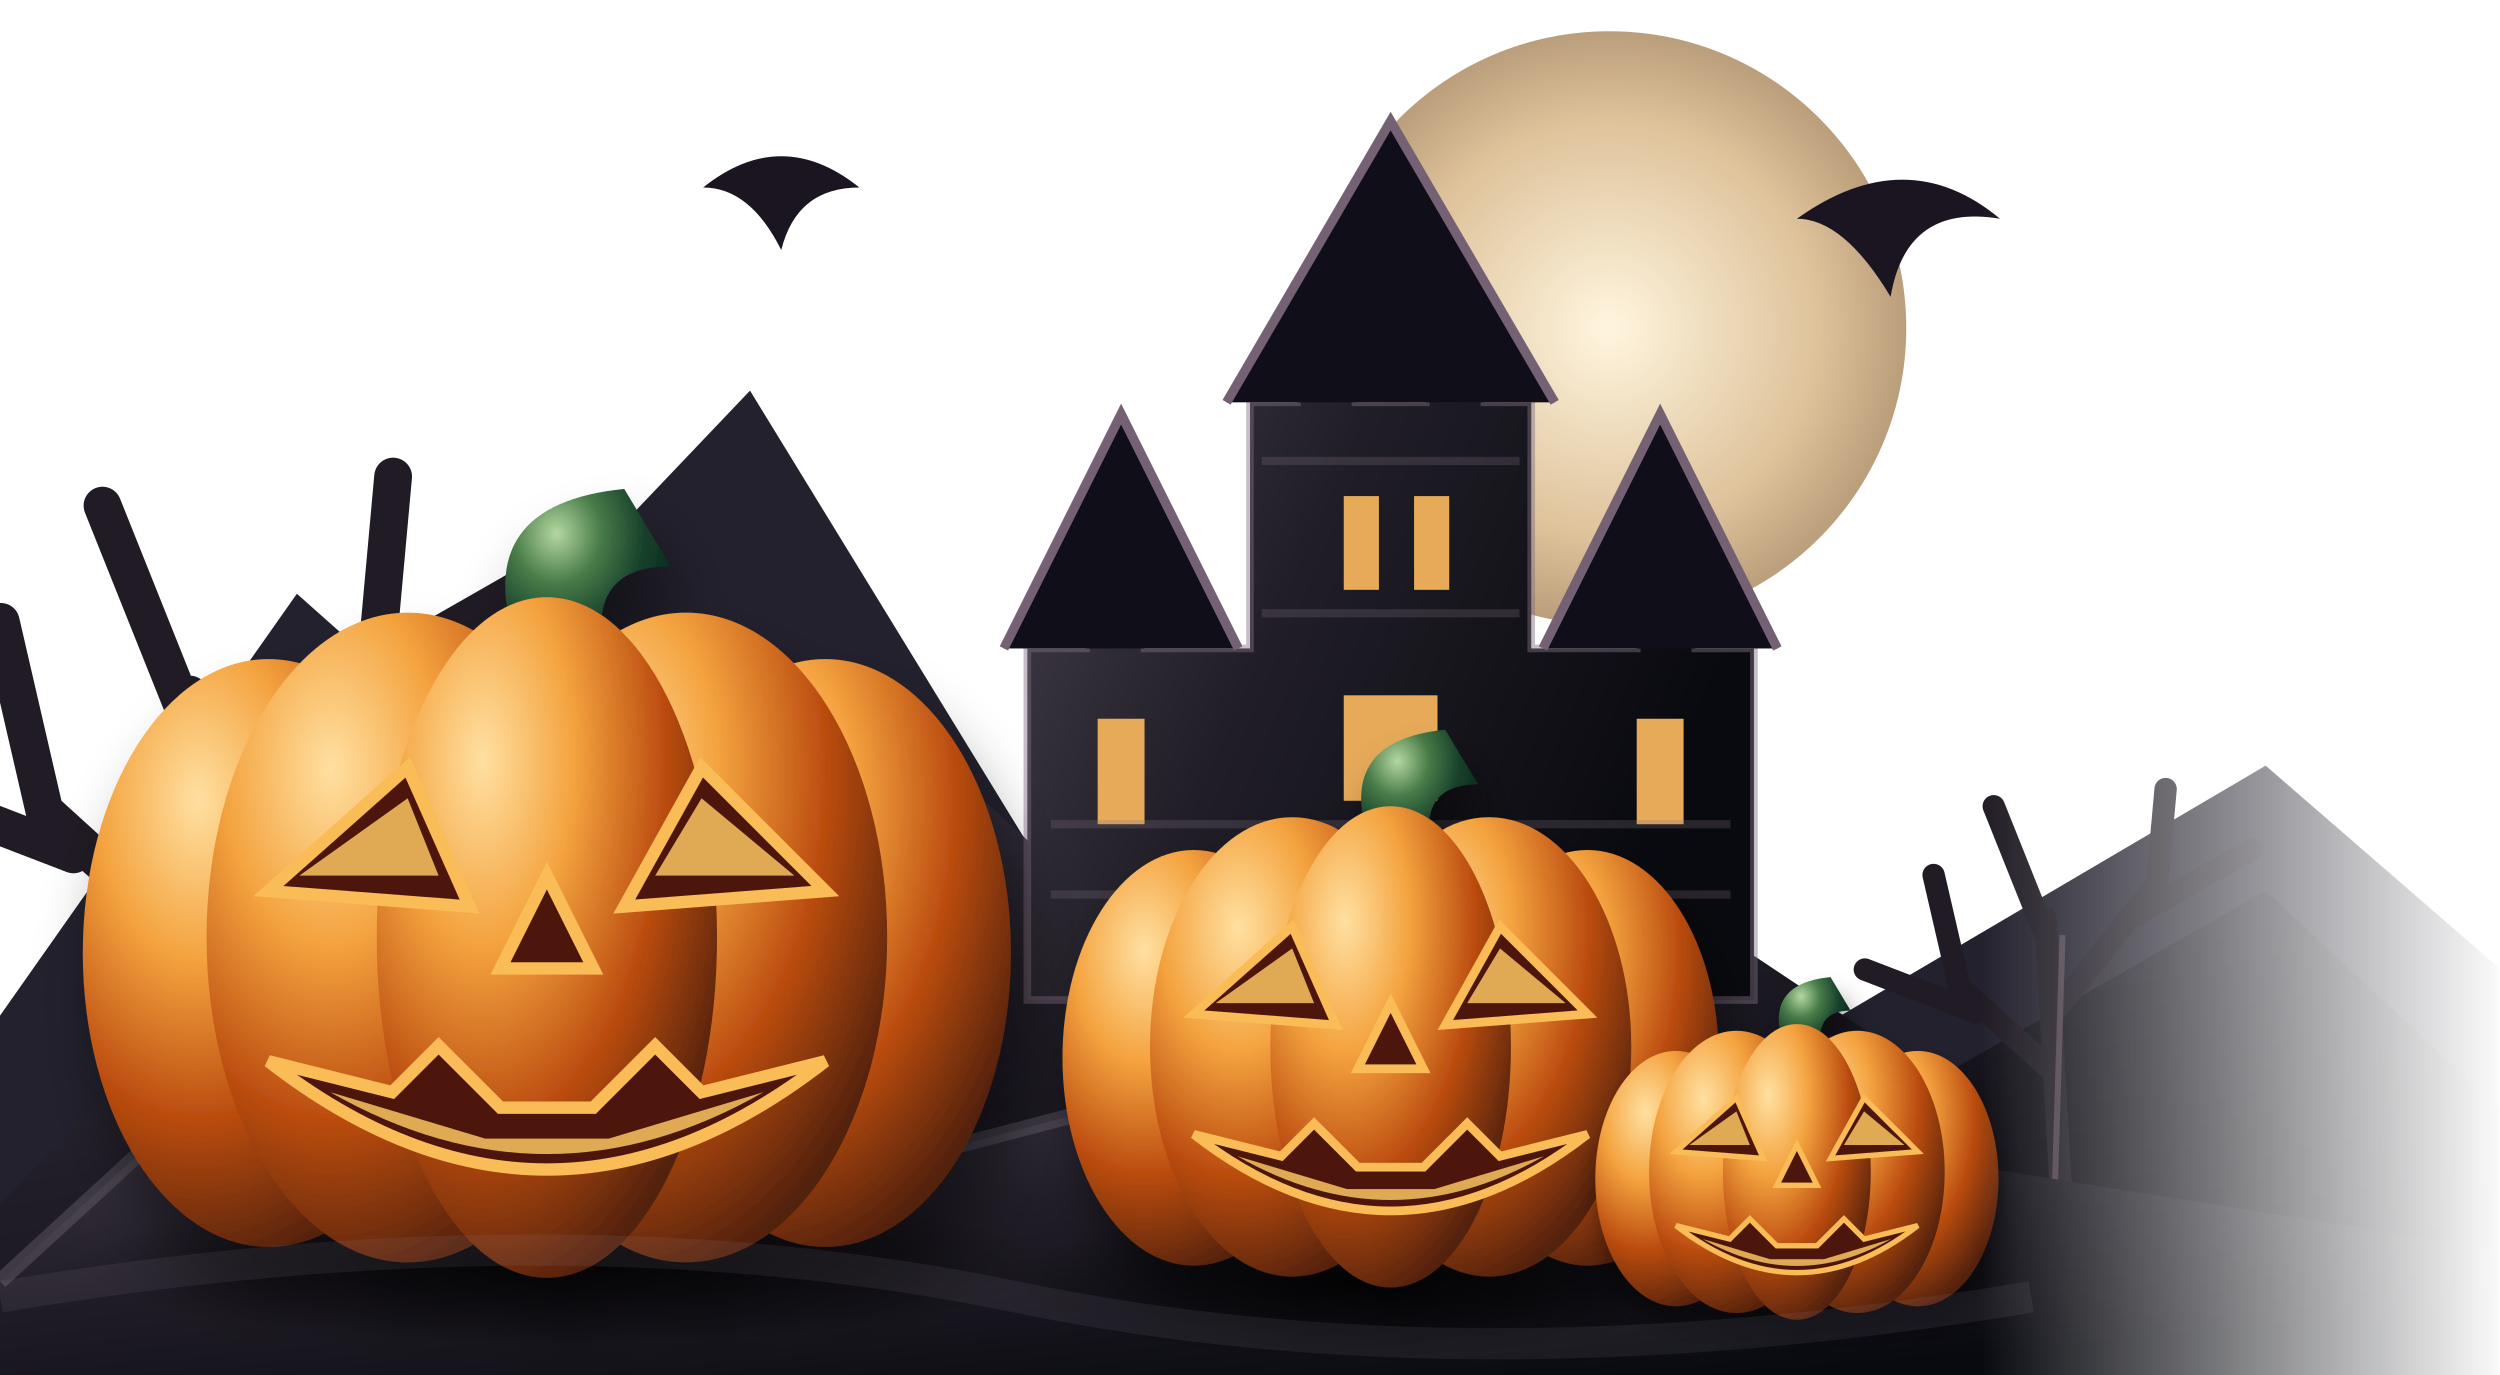
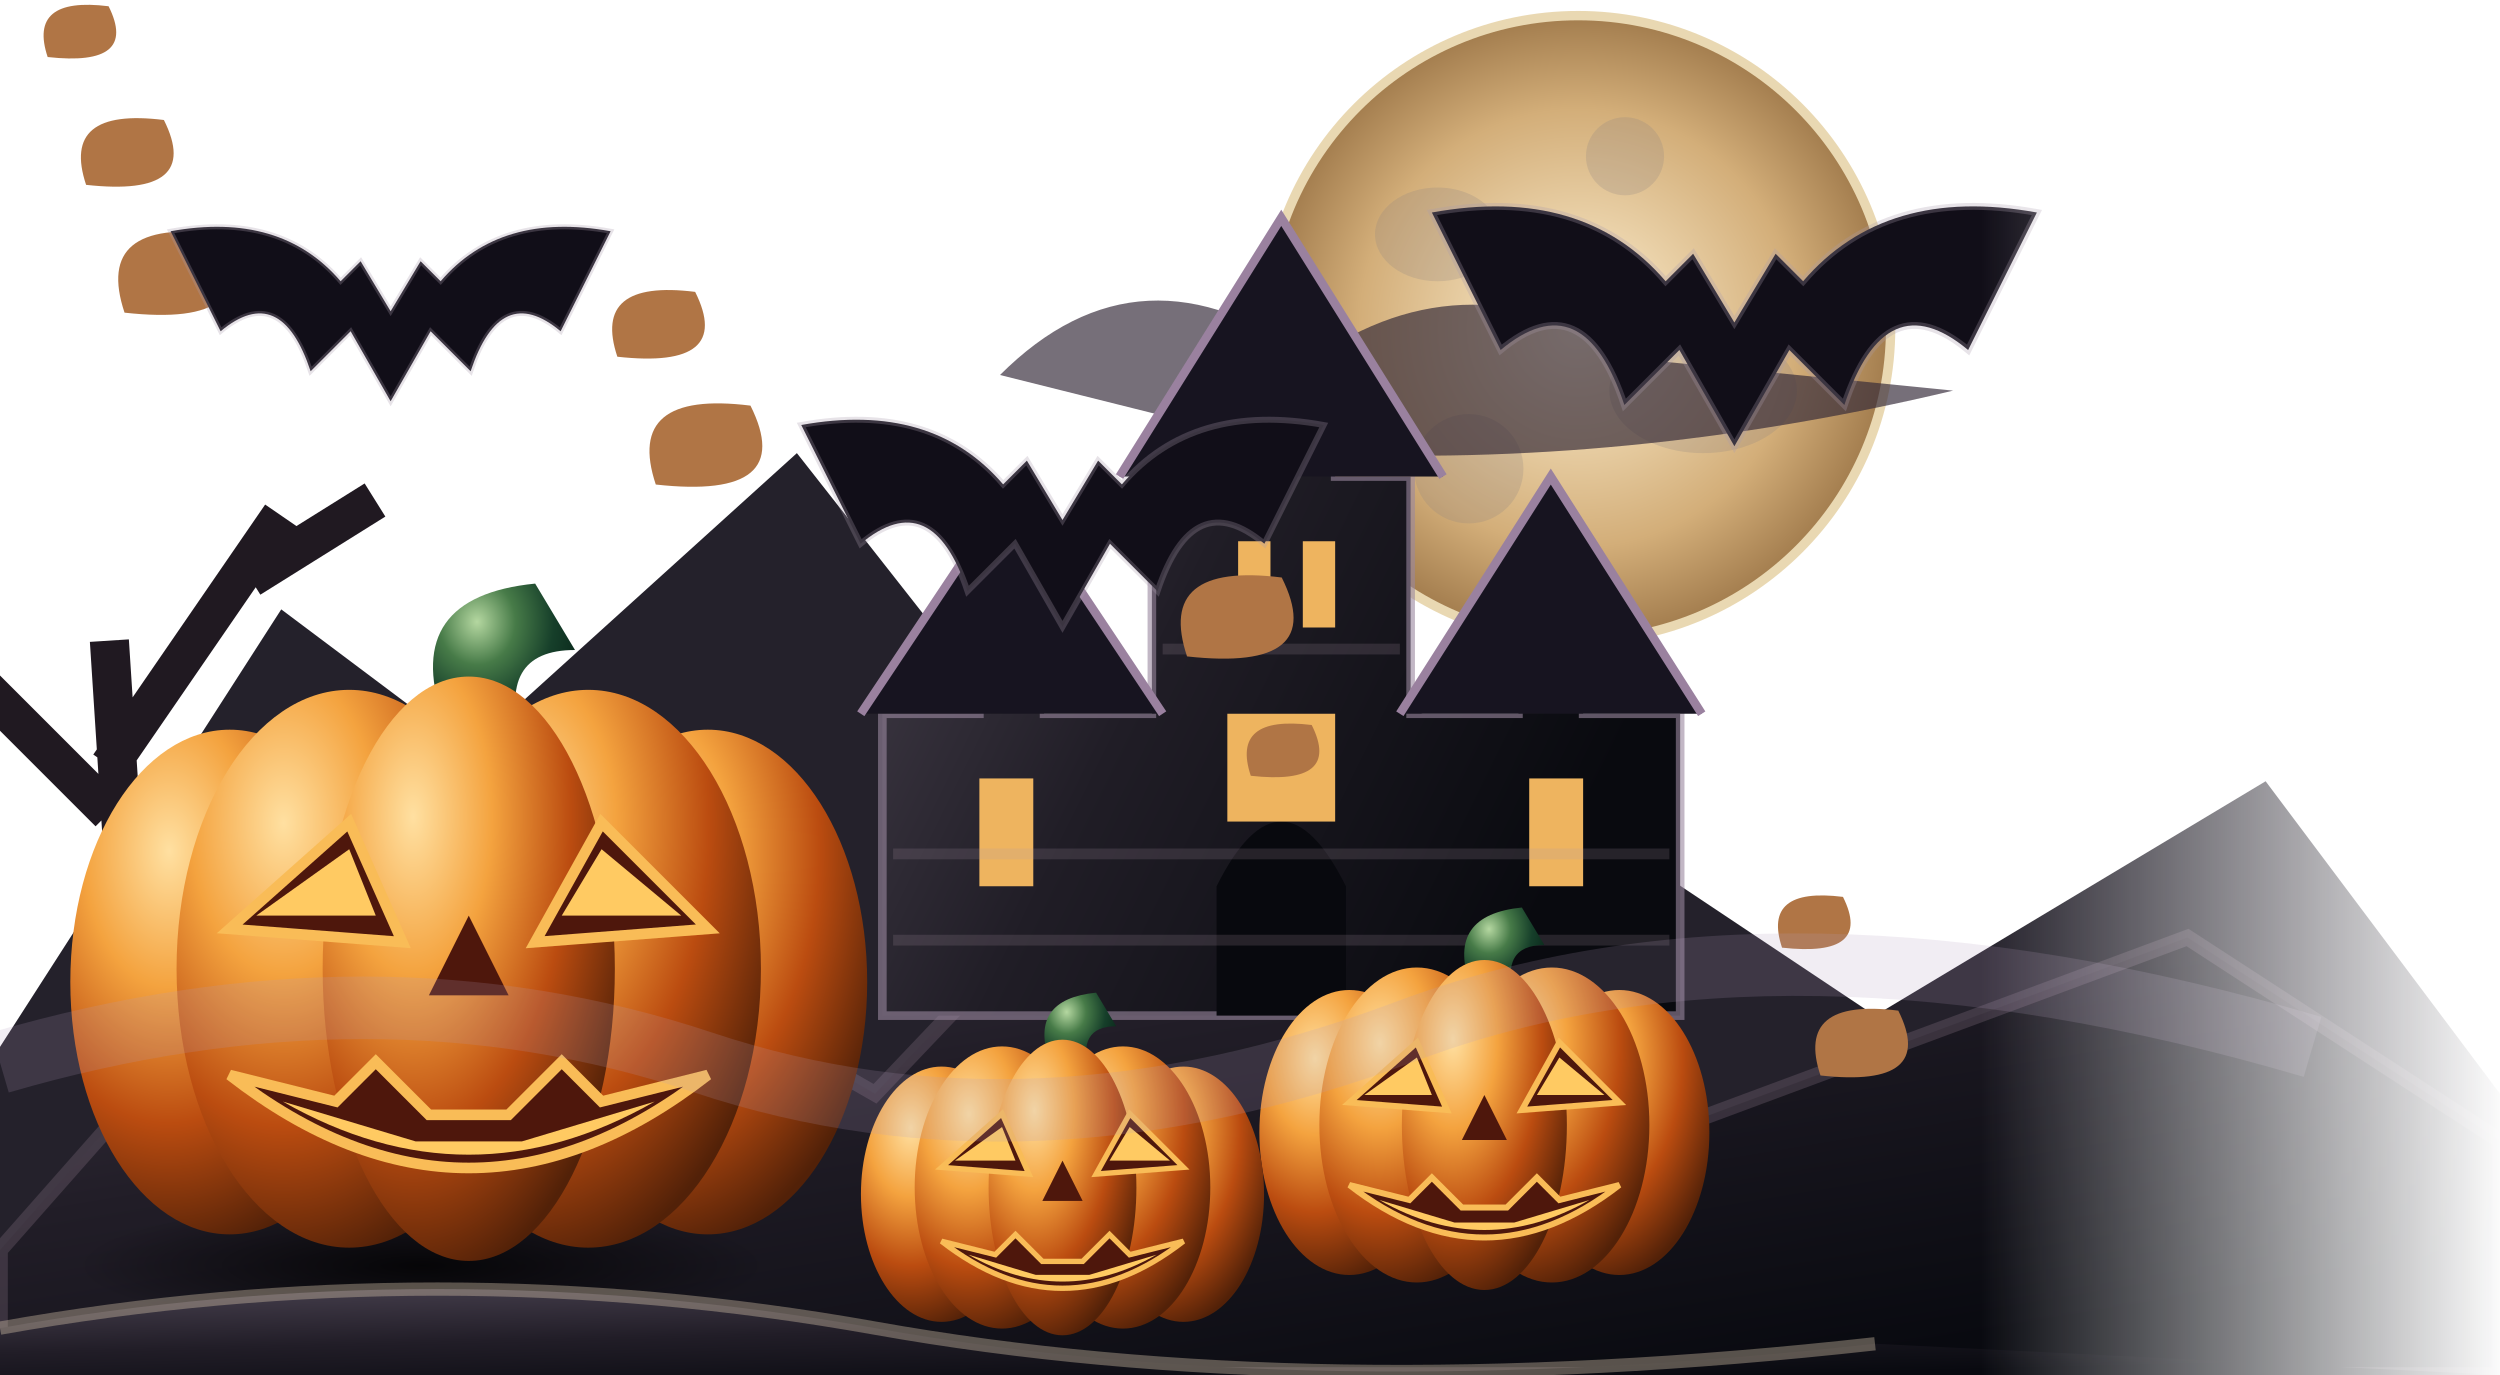
<svg xmlns="http://www.w3.org/2000/svg" viewBox="0 0 160 88" aria-hidden="true">
  <defs>
    <radialGradient id="gold" cx="31%" cy="24%" r="81%">
      <stop offset="0" stop-color="#fff6cf" />
      <stop offset="0.333" stop-color="#e1bf72" />
      <stop offset="0.667" stop-color="#a57528" />
      <stop offset="1" stop-color="#52320f" />
    </radialGradient>
    <radialGradient id="silver" cx="31%" cy="24%" r="81%">
      <stop offset="0" stop-color="#ffffff" />
      <stop offset="0.333" stop-color="#cdd4db" />
      <stop offset="0.667" stop-color="#7a8290" />
      <stop offset="1" stop-color="#373d48" />
    </radialGradient>
    <radialGradient id="red" cx="31%" cy="24%" r="81%">
      <stop offset="0" stop-color="#ffc5b2" />
      <stop offset="0.333" stop-color="#c94b49" />
      <stop offset="0.667" stop-color="#861f30" />
      <stop offset="1" stop-color="#350914" />
    </radialGradient>
    <radialGradient id="pink" cx="31%" cy="24%" r="81%">
      <stop offset="0" stop-color="#ffe5df" />
      <stop offset="0.333" stop-color="#e79aa8" />
      <stop offset="0.667" stop-color="#aa405d" />
      <stop offset="1" stop-color="#581b38" />
    </radialGradient>
    <radialGradient id="orange" cx="31%" cy="24%" r="81%">
      <stop offset="0" stop-color="#ffe0a1" />
      <stop offset="0.333" stop-color="#f4a33f" />
      <stop offset="0.667" stop-color="#bb4c10" />
      <stop offset="1" stop-color="#522108" />
    </radialGradient>
    <radialGradient id="green" cx="31%" cy="24%" r="81%">
      <stop offset="0" stop-color="#b4d7a0" />
      <stop offset="0.333" stop-color="#477b48" />
      <stop offset="0.667" stop-color="#163f2a" />
      <stop offset="1" stop-color="#072318" />
    </radialGradient>
    <radialGradient id="chocolate" cx="31%" cy="24%" r="81%">
      <stop offset="0" stop-color="#d9ac88" />
      <stop offset="0.333" stop-color="#925a3b" />
      <stop offset="0.667" stop-color="#502818" />
      <stop offset="1" stop-color="#1c0e09" />
    </radialGradient>
    <radialGradient id="navy" cx="31%" cy="24%" r="81%">
      <stop offset="0" stop-color="#b4c9e3" />
      <stop offset="0.333" stop-color="#557393" />
      <stop offset="0.667" stop-color="#243a55" />
      <stop offset="1" stop-color="#101e30" />
    </radialGradient>
    <radialGradient id="purple" cx="31%" cy="24%" r="81%">
      <stop offset="0" stop-color="#e3bde7" />
      <stop offset="0.333" stop-color="#9160ad" />
      <stop offset="0.667" stop-color="#59306e" />
      <stop offset="1" stop-color="#281332" />
    </radialGradient>
    <linearGradient id="metal" x2="1" y2="1">
      <stop stop-color="#7b5525" />
      <stop offset=".3" stop-color="#fff1b2" />
      <stop offset=".52" stop-color="#a87a36" />
      <stop offset=".8" stop-color="#f3d799" />
      <stop offset="1" stop-color="#694418" />
    </linearGradient>
    <filter id="shadow" x="-35%" y="-35%" width="170%" height="170%">
      <feDropShadow dx="1" dy="3" stdDeviation="2" flood-color="#000" flood-opacity=".45" />
    </filter>
    <radialGradient id="light">
      <stop stop-color="#fff9d5" stop-opacity=".95" />
      <stop offset=".25" stop-color="#ffcf78" stop-opacity=".6" />
      <stop offset="1" stop-color="#ffbe66" stop-opacity="0" />
    </radialGradient>
    <linearGradient id="rock" x2=".7" y2="1">
      <stop stop-color="#47404e" />
      <stop offset=".5" stop-color="#211d27" />
      <stop offset="1" stop-color="#090a10" />
    </linearGradient>
    <linearGradient id="castle" x2="1" y2=".4">
      <stop stop-color="#46404c" />
      <stop offset=".45" stop-color="#201d26" />
      <stop offset="1" stop-color="#090a0f" />
    </linearGradient>
    <linearGradient id="stone" x2=".15" y2="1">
      <stop stop-color="#79726b" />
      <stop offset=".22" stop-color="#3c373c" />
      <stop offset="1" stop-color="#15141b" />
    </linearGradient>
    <linearGradient id="velvet" x2="0" y2="1">
      <stop stop-color="#9b5368" />
      <stop offset=".25" stop-color="#522535" />
      <stop offset="1" stop-color="#1b0c16" />
    </linearGradient>
    <linearGradient id="snow" x2="0" y2="1">
      <stop stop-color="#f4eee2" />
      <stop offset=".35" stop-color="#b9c7c9" />
      <stop offset="1" stop-color="#506264" />
    </linearGradient>
    <linearGradient id="wood" x2="0" y2="1">
      <stop stop-color="#b18557" />
      <stop offset=".12" stop-color="#68482f" />
      <stop offset="1" stop-color="#231b17" />
    </linearGradient>
    <radialGradient id="contact">
      <stop stop-color="#000" stop-opacity=".78" />
      <stop offset="1" stop-color="#000" stop-opacity="0" />
    </radialGradient>
    <radialGradient id="moon">
      <stop stop-color="#fff2d4" />
      <stop offset=".7" stop-color="#d3ae79" />
      <stop offset="1" stop-color="#a37d4e" />
    </radialGradient>
    <linearGradient id="basket" x2="0" y2="1">
      <stop stop-color="#e2bd8a" />
      <stop offset=".5" stop-color="#96673c" />
      <stop offset="1" stop-color="#4b2d1e" />
    </linearGradient>
    <linearGradient id="fade" x2="1" y2="0">
      <stop offset="0" stop-color="white" />
      <stop offset=".79" stop-color="white" />
      <stop offset="1" stop-color="black" />
    </linearGradient>
    <mask id="edge">
      <rect width="160" height="88" fill="url(#fade)" />
    </mask>
+     <radialGradient id="skin" cx=".32" cy=".25">
+       <stop stop-color="#ffe3bc" />
+       <stop offset=".55" stop-color="#d69c78" />
+       <stop offset="1" stop-color="#79452f" />
+     </radialGradient>
+     <linearGradient id="bag" x2="1" y2=".6">
+       <stop stop-color="#49454a" />
+       <stop offset=".24" stop-color="#242127" />
+       <stop offset=".8" stop-color="#111015" />
+       <stop offset="1" stop-color="#312c31" />
+     </linearGradient>
+     <linearGradient id="frost" x2="0" y2="1">
+       <stop stop-color="#fffdf5" />
+       <stop offset=".3" stop-color="#cbd7de" />
+       <stop offset="1" stop-color="#526579" />
+     </linearGradient>
  </defs>
  <g mask="url(#edge)">
-     <circle cx="103" cy="21" r="19" fill="url(#moon)" opacity=".75" />
-     <path d="M0 65L19 38 28 46 48 25 67 56 81 42 111 69 145 49 160 62V88H0Z" fill="#23212d" />
-     <path d="M0 77L20 57 37 65 54 43 78 65 97 51 124 69 145 57 160 71V88H0Z" fill="url(#rock)" />
-     <g data-motion="glow" data-label="Iluminar as janelas do castelo">
-       <g transform="translate(89 64) scale(0.75)">
-         <path d="M-31 0V-30H-26V-43H-21V-30H-12V-51H-8V-57H-3V-51H3V-57H8V-51H12V-30H21V-43H26V-30H31V0Z" fill="url(#castle)" stroke="#827082" stroke-opacity=".45" stroke-width=".65" />
-         <path d="M-33-30L-23-50-13-30M-14-51L0-75 14-51M13-30L23-50 33-30" fill="#100f19" stroke="#756174" stroke-width=".8" />
-         <path d="M-5 0V-12Q0-21 5-12V0" fill="#09090d" />
-         <g fill="#e6aa59" data-detail="windows">
-           <path d="M-25-24h4v9h-4zM21-24h4v9h-4zM-4-43h3v8h-3zM2-43h3v8h-3zM-4-26h8v9h-8z" />
-         </g>
-         <g stroke="#857587" stroke-opacity=".25" stroke-width=".7">
-           <path d="M-29-9h58M-29-15h58M-11-33h22M-11-46h22" />
-         </g>
-       </g>
-     </g>
-     <g data-motion="sway" data-label="Mover a árvore">
-       <g transform="translate(14 77) scale(0.93)">
-         <path d="M0 0L-2-35M-1-17L-12-27-15-40M-10-24L-23-29M-1-24L11-39 12-50M8-35L22-43M-2-33L-8-48" fill="none" stroke="#201b24" stroke-width="2.6" stroke-linecap="round" />
-         <path d="M-1 0L0-33" stroke="#77616f" stroke-opacity=".5" stroke-width=".7" />
-       </g>
-     </g>
-     <g data-motion="sway" data-label="Mover a árvore seca">
-       <g transform="translate(132 78) scale(0.55)">
-         <path d="M0 0L-2-35M-1-17L-12-27-15-40M-10-24L-23-29M-1-24L11-39 12-50M8-35L22-43M-2-33L-8-48" fill="none" stroke="#201b24" stroke-width="2.6" stroke-linecap="round" />
-         <path d="M-1 0L0-33" stroke="#77616f" stroke-opacity=".5" stroke-width=".7" />
-       </g>
-     </g>
-     <path d="M0 82L12 71 34 68 51 76 74 70 96 79 116 73 160 80V88H0Z" fill="url(#rock)" />
-     <path d="M0 82L12 71 34 68 51 76 74 70 96 79 116 73" fill="none" stroke="#77707a" stroke-opacity=".36" />
-     <ellipse cx="36" cy="81" rx="31" ry="5" fill="url(#contact)" />
-     <ellipse cx="87" cy="82" rx="22" ry="5" fill="url(#contact)" />
-     <g data-motion="pumpkin" data-label="Animar a abóbora">
-       <g transform="translate(35 60) rotate(0) scale(0.99)" filter="url(#shadow)">
+     <circle cx="101" cy="21" r="20" fill="url(#moon)" stroke="#e9d8b2" stroke-width=".6" />
+     <g fill="#8e847f" opacity=".25">
+       <ellipse cx="92" cy="15" rx="4" ry="3" />
+       <ellipse cx="109" cy="25" rx="6" ry="4" />
+       <circle cx="104" cy="10" r="2.5" />
+       <circle cx="94" cy="30" r="3.5" />
+     </g>
+     <g data-ambient="cloud">
+       <path d="M64 24Q73 15 84 23Q94 16 105 23L125 25Q104 30 84 29Z" fill="#332837" opacity=".67" />
+     </g>
+     <path d="M0 67L18 39 30 48 51 29 73 57 90 45 120 65 145 50 160 70V88H0Z" fill="#24212b" />
+     <path d="M0 80L15 63 35 58 56 70 75 50 105 73 140 60 160 73V88H0Z" fill="url(#rock)" stroke="#8b7789" stroke-opacity=".28" />
+     <g data-motion="glow" data-label="Iluminar janelas do castelo">
+       <g transform="translate(82 65) scale(0.69)">
+         <path d="M-37 0V-28H-28V-40H-22V-28H-12V-50H-5V-60H5V-50H12V-28H22V-40H28V-28H37V0Z" fill="url(#castle)" stroke="#9a879f" stroke-opacity=".6" stroke-width=".8" />
+         <path d="M-39-28L-25-49-11-28M-15-50L0-74 15-50M11-28L25-50 39-28" fill="#171420" stroke="#9a819f" stroke-width=".8" />
+         <path d="M-6 0V-12Q0-24 6-12V0Z" fill="#08090e" />
+         <g data-detail="windows" fill="#eeb45f">
+           <path d="M-28-22h5v10h-5zM23-22h5v10h-5zM-4-44h3v8h-3zM2-44h3v8h-3zM-5-28h10v10h-10z" />
+         </g>
+         <path d="M-36-7H36M-36-15H36M-11-34H11" stroke="#b09aaa" stroke-opacity=".18" fill="none" />
+       </g>
+     </g>
+     <path d="M9 72L7 41M7 52L-2 43M7 49L18 33M16 37L24 32" stroke="#201921" stroke-width="2.5" fill="none" />
+     <ellipse cx="27" cy="81" rx="22" ry="4.2" fill="url(#contact)" />
+     <g data-motion="pumpkin" data-label="Animar abóbora">
+       <g transform="translate(30 62) scale(0.85)">
        <path d="M-2-19Q-5-28 5-29L8-24Q2-24 4-17" fill="url(#green)" />
        <ellipse cx="-18" cy="1" rx="12" ry="19" fill="url(#orange)" />
        <ellipse cx="18" cy="1" rx="12" ry="19" fill="url(#orange)" />
-         <ellipse cx="-9" cy="0" rx="13" ry="21" fill="url(#orange)" />
-         <ellipse cx="9" cy="0" rx="13" ry="21" fill="url(#orange)" />
-         <ellipse cy="0" rx="11" ry="22" fill="url(#orange)" />
+         <ellipse cx="-9" rx="13" ry="21" fill="url(#orange)" />
+         <ellipse cx="9" rx="13" ry="21" fill="url(#orange)" />
+         <ellipse rx="11" ry="22" fill="url(#orange)" />
        <g data-detail="eyes">
          <path d="M-18-3L-9-11-5-2ZM5-2L10-11 18-3Z" fill="#4e170c" stroke="#f9bc57" stroke-width=".8" />
-           <path d="M-16-4L-9-9-7-4ZM7-4L10-9 16-4Z" fill="#ffca62" opacity=".82" />
-         </g>
-         <path d="M-3 2L0-4 3 2Z" fill="#4e170c" stroke="#f9bc57" stroke-width=".8" />
+           <path d="M-16-4L-9-9-7-4ZM7-4L10-9 16-4Z" fill="#ffca62" />
+         </g>
+         <path d="M-3 2L0-4 3 2Z" fill="#4e170c" />
        <g data-detail="mouth">
          <path d="M-18 8Q0 22 18 8L10 10 7 7 3 11-3 11-7 7-10 10Z" fill="#4e170c" stroke="#f9bc57" stroke-width=".8" />
-           <path d="M-14 10Q0 18 14 10L4 13-4 13Z" fill="#ffca62" opacity=".82" />
-         </g>
-       </g>
-     </g>
-     <g data-motion="pumpkin" data-label="Animar a segunda abóbora">
-       <g transform="translate(89 67) rotate(0) scale(0.7)" filter="url(#shadow)">
+           <path d="M-14 10Q0 18 14 10L4 13-4 13Z" fill="#ffca62" />
+         </g>
+       </g>
+     </g>
+     <g data-motion="pumpkin" data-label="Animar abóbora">
+       <g transform="translate(95 72) scale(0.48)">
        <path d="M-2-19Q-5-28 5-29L8-24Q2-24 4-17" fill="url(#green)" />
        <ellipse cx="-18" cy="1" rx="12" ry="19" fill="url(#orange)" />
        <ellipse cx="18" cy="1" rx="12" ry="19" fill="url(#orange)" />
-         <ellipse cx="-9" cy="0" rx="13" ry="21" fill="url(#orange)" />
-         <ellipse cx="9" cy="0" rx="13" ry="21" fill="url(#orange)" />
-         <ellipse cy="0" rx="11" ry="22" fill="url(#orange)" />
+         <ellipse cx="-9" rx="13" ry="21" fill="url(#orange)" />
+         <ellipse cx="9" rx="13" ry="21" fill="url(#orange)" />
+         <ellipse rx="11" ry="22" fill="url(#orange)" />
        <g data-detail="eyes">
          <path d="M-18-3L-9-11-5-2ZM5-2L10-11 18-3Z" fill="#4e170c" stroke="#f9bc57" stroke-width=".8" />
-           <path d="M-16-4L-9-9-7-4ZM7-4L10-9 16-4Z" fill="#ffca62" opacity=".82" />
-         </g>
-         <path d="M-3 2L0-4 3 2Z" fill="#4e170c" stroke="#f9bc57" stroke-width=".8" />
+           <path d="M-16-4L-9-9-7-4ZM7-4L10-9 16-4Z" fill="#ffca62" />
+         </g>
+         <path d="M-3 2L0-4 3 2Z" fill="#4e170c" />
        <g data-detail="mouth">
          <path d="M-18 8Q0 22 18 8L10 10 7 7 3 11-3 11-7 7-10 10Z" fill="#4e170c" stroke="#f9bc57" stroke-width=".8" />
-           <path d="M-14 10Q0 18 14 10L4 13-4 13Z" fill="#ffca62" opacity=".82" />
-         </g>
-       </g>
-     </g>
-     <g data-motion="pumpkin" data-label="Animar a pequena abóbora">
-       <g transform="translate(115 75) rotate(0) scale(0.43)" filter="url(#shadow)">
+           <path d="M-14 10Q0 18 14 10L4 13-4 13Z" fill="#ffca62" />
+         </g>
+       </g>
+     </g>
+     <g data-motion="pumpkin" data-label="Animar abóbora">
+       <g transform="translate(68 76) scale(0.43)">
        <path d="M-2-19Q-5-28 5-29L8-24Q2-24 4-17" fill="url(#green)" />
        <ellipse cx="-18" cy="1" rx="12" ry="19" fill="url(#orange)" />
        <ellipse cx="18" cy="1" rx="12" ry="19" fill="url(#orange)" />
-         <ellipse cx="-9" cy="0" rx="13" ry="21" fill="url(#orange)" />
-         <ellipse cx="9" cy="0" rx="13" ry="21" fill="url(#orange)" />
-         <ellipse cy="0" rx="11" ry="22" fill="url(#orange)" />
+         <ellipse cx="-9" rx="13" ry="21" fill="url(#orange)" />
+         <ellipse cx="9" rx="13" ry="21" fill="url(#orange)" />
+         <ellipse rx="11" ry="22" fill="url(#orange)" />
        <g data-detail="eyes">
          <path d="M-18-3L-9-11-5-2ZM5-2L10-11 18-3Z" fill="#4e170c" stroke="#f9bc57" stroke-width=".8" />
-           <path d="M-16-4L-9-9-7-4ZM7-4L10-9 16-4Z" fill="#ffca62" opacity=".82" />
-         </g>
-         <path d="M-3 2L0-4 3 2Z" fill="#4e170c" stroke="#f9bc57" stroke-width=".8" />
+           <path d="M-16-4L-9-9-7-4ZM7-4L10-9 16-4Z" fill="#ffca62" />
+         </g>
+         <path d="M-3 2L0-4 3 2Z" fill="#4e170c" />
        <g data-detail="mouth">
          <path d="M-18 8Q0 22 18 8L10 10 7 7 3 11-3 11-7 7-10 10Z" fill="#4e170c" stroke="#f9bc57" stroke-width=".8" />
-           <path d="M-14 10Q0 18 14 10L4 13-4 13Z" fill="#ffca62" opacity=".82" />
-         </g>
-       </g>
-     </g>
-     <path d="M115 14q7-5 13 0-6-1-7 5-3-5-6-5M45 12q5-4 10 0-4 0-5 4-2-4-5-4" fill="#1b1521" />
-     <path d="M0 83Q36 77 65 83T130 83" stroke="#a09aab" stroke-width="2" stroke-opacity=".1" fill="none" />
+           <path d="M-14 10Q0 18 14 10L4 13-4 13Z" fill="#ffca62" />
+         </g>
+       </g>
+     </g>
+     <path d="M0 85Q28 80 56 85T120 86L160 88V88H0Z" fill="url(#rock)" />
+     <path d="M0 85Q28 80 56 85T120 86" stroke="#d9c7ad" stroke-opacity=".38" fill="none" stroke-width=".85" />
+     <g aria-hidden="true" data-atmosphere="true">
+       <g transform="translate(5 3) scale(0.65)">
+         <g data-ambient="fall" data-phase="0">
+           <path d="M-3 1Q-5-5 3-4Q6 2-3 1Z" fill="#b07545" />
+         </g>
+       </g>
+       <g transform="translate(42 22) scale(0.83)">
+         <g data-ambient="fall" data-phase="1">
+           <path d="M-3 1Q-5-5 3-4Q6 2-3 1Z" fill="#b07545" />
+         </g>
+       </g>
+       <g transform="translate(79 41) scale(1.01)">
+         <g data-ambient="fall" data-phase="2">
+           <path d="M-3 1Q-5-5 3-4Q6 2-3 1Z" fill="#b07545" />
+         </g>
+       </g>
+       <g transform="translate(116 60) scale(0.65)">
+         <g data-ambient="fall" data-phase="3">
+           <path d="M-3 1Q-5-5 3-4Q6 2-3 1Z" fill="#b07545" />
+         </g>
+       </g>
+       <g transform="translate(8 11) scale(0.83)">
+         <g data-ambient="fall" data-phase="4">
+           <path d="M-3 1Q-5-5 3-4Q6 2-3 1Z" fill="#b07545" />
+         </g>
+       </g>
+       <g transform="translate(45 30) scale(1.01)">
+         <g data-ambient="fall" data-phase="0">
+           <path d="M-3 1Q-5-5 3-4Q6 2-3 1Z" fill="#b07545" />
+         </g>
+       </g>
+       <g transform="translate(82 49) scale(0.65)">
+         <g data-ambient="fall" data-phase="1">
+           <path d="M-3 1Q-5-5 3-4Q6 2-3 1Z" fill="#b07545" />
+         </g>
+       </g>
+       <g transform="translate(119 68) scale(0.83)">
+         <g data-ambient="fall" data-phase="2">
+           <path d="M-3 1Q-5-5 3-4Q6 2-3 1Z" fill="#b07545" />
+         </g>
+       </g>
+       <g transform="translate(11 19) scale(1.01)">
+         <g data-ambient="fall" data-phase="3">
+           <path d="M-3 1Q-5-5 3-4Q6 2-3 1Z" fill="#b07545" />
+         </g>
+       </g>
+       <g transform="translate(25 18) scale(0.64)">
+         <g data-ambient="bat" data-phase="0">
+           <path data-detail="wings" d="M0 3L-3-2-5 0Q-11-7-22-5L-17 5Q-11 0-8 9L-4 5 0 12 4 5 8 9Q11 0 17 5L22-5Q11-7 5 0L3-2Z" fill="#110e18" stroke="#a99aac" stroke-opacity=".28" stroke-width=".5" />
+         </g>
+       </g>
+       <g transform="translate(68 31) scale(0.76)">
+         <g data-ambient="bat" data-phase="1">
+           <path data-detail="wings" d="M0 3L-3-2-5 0Q-11-7-22-5L-17 5Q-11 0-8 9L-4 5 0 12 4 5 8 9Q11 0 17 5L22-5Q11-7 5 0L3-2Z" fill="#110e18" stroke="#a99aac" stroke-opacity=".28" stroke-width=".5" />
+         </g>
+       </g>
+       <g transform="translate(111 18) scale(0.88)">
+         <g data-ambient="bat" data-phase="2">
+           <path data-detail="wings" d="M0 3L-3-2-5 0Q-11-7-22-5L-17 5Q-11 0-8 9L-4 5 0 12 4 5 8 9Q11 0 17 5L22-5Q11-7 5 0L3-2Z" fill="#110e18" stroke="#a99aac" stroke-opacity=".28" stroke-width=".5" />
+         </g>
+       </g>
+       <g data-ambient="mist">
+         <path d="M0 68Q24 61 45 68T90 66T148 67" fill="none" stroke="#b39bbd" stroke-width="4" opacity=".18" />
+       </g>
+     </g>
  </g>
</svg>
